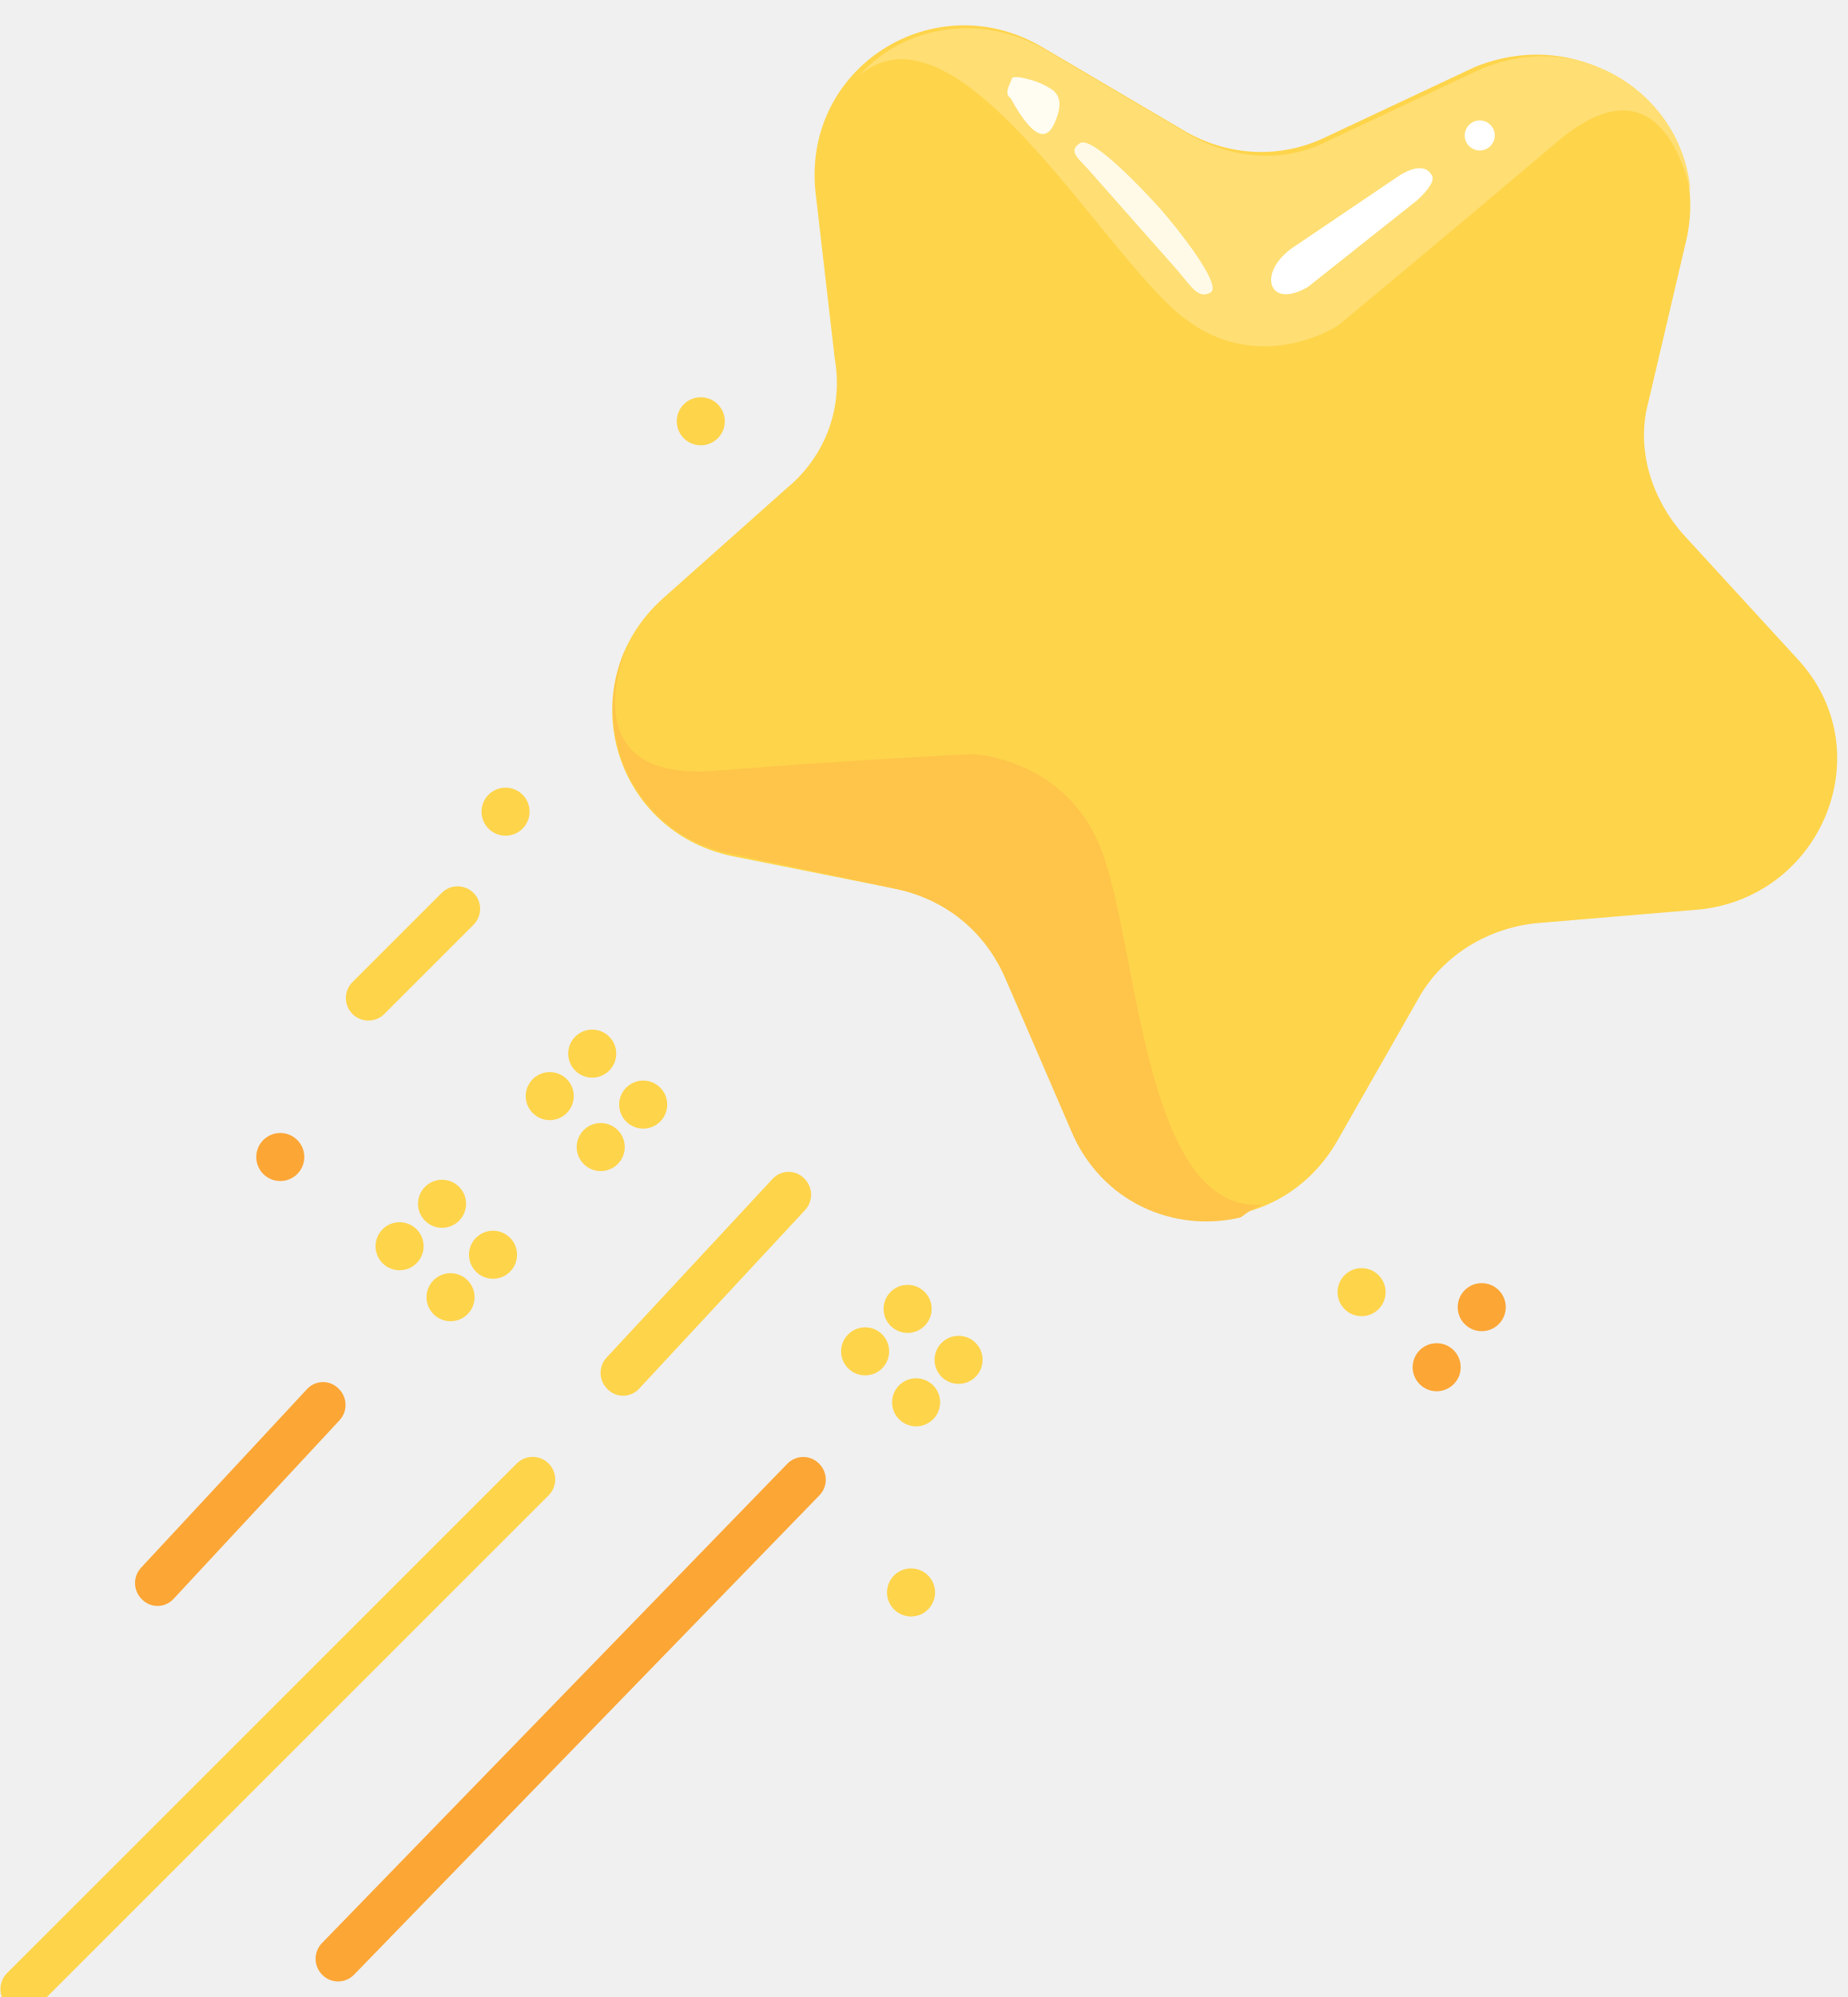
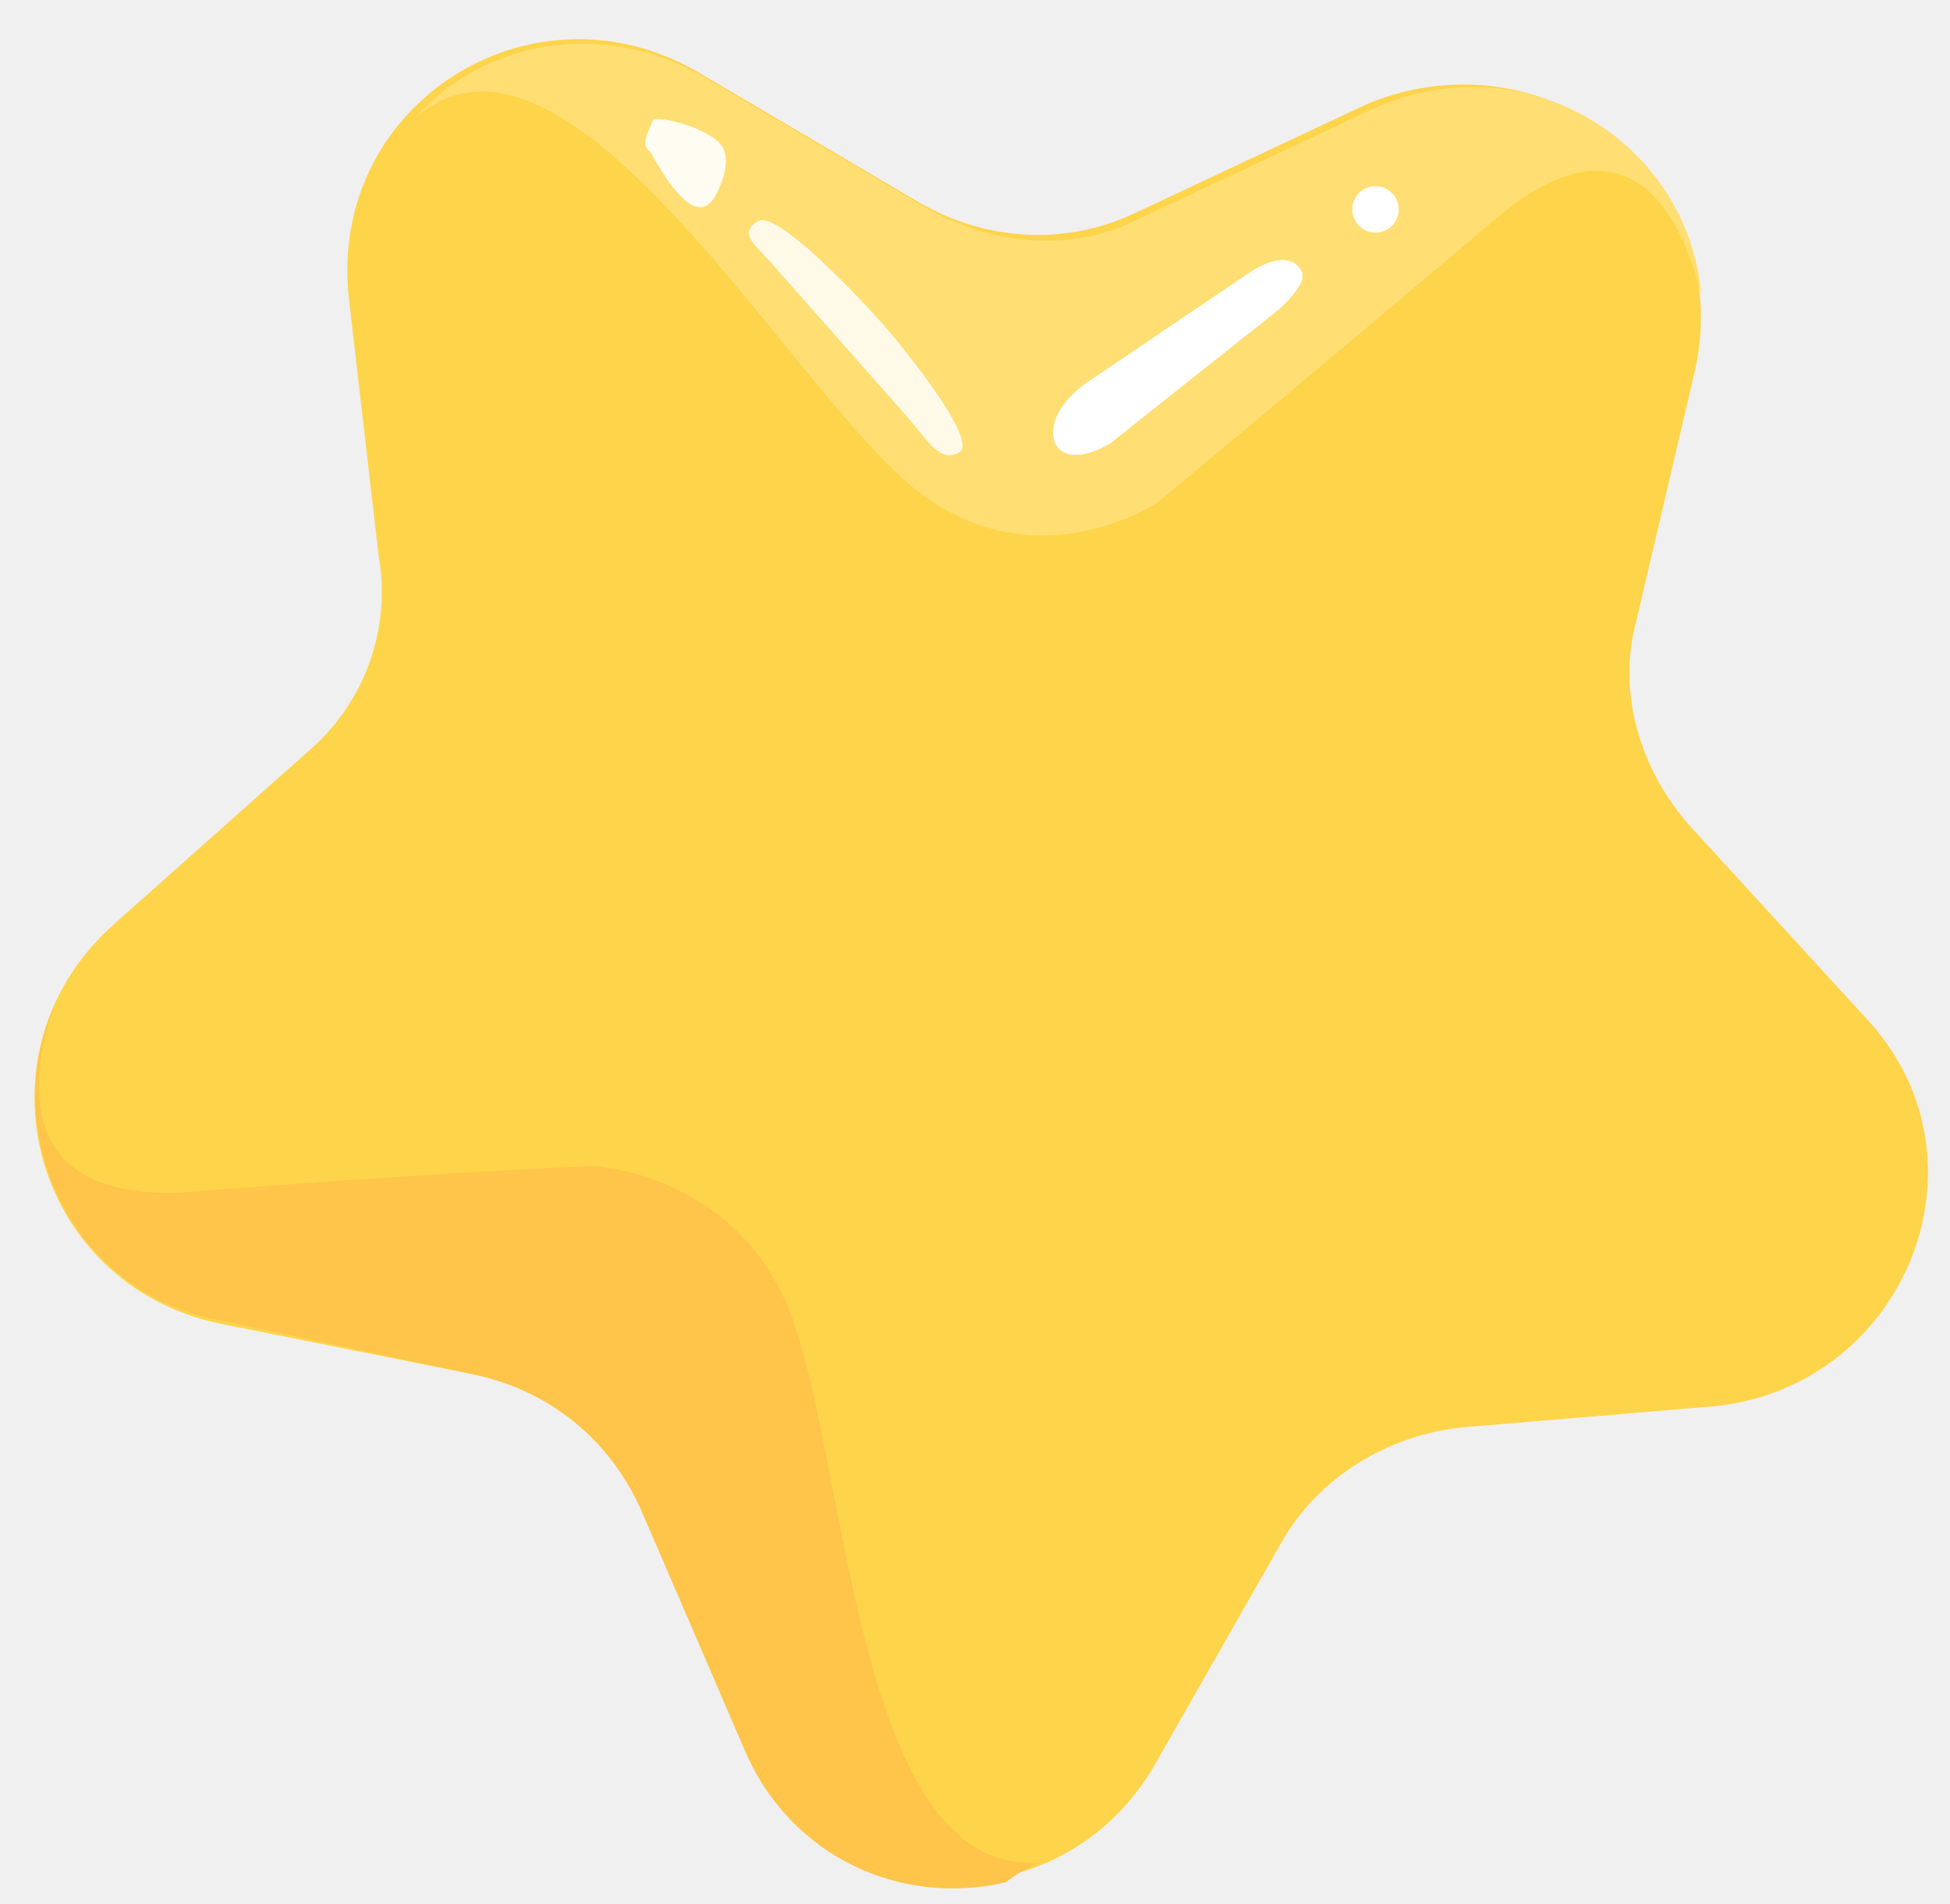
- <svg xmlns="http://www.w3.org/2000/svg" width="123px" height="133px" viewBox="0 0 123 133" version="1.1">
+ <svg xmlns="http://www.w3.org/2000/svg" width="84px" height="82px" viewBox="0 0 84 82" version="1.1">
  <g id="新版定稿（20202-8-22）" stroke="none" stroke-width="1" fill="none" fill-rule="evenodd">
-     <g id="画板" transform="translate(-445, -1151)">
-       <g id="定稿了" transform="translate(444, 1131)">
-         <g id="星星-拖尾" transform="translate(51, 100.5) scale(-1, -1) translate(-51, -100.5) translate(0, 46)">
-           <path d="M53.646,39.91 L53.701,39.91 C54.508,39.91 55.17,40.548 55.2,41.355 L55.798,57.591 C55.828,58.389 55.205,59.06 54.407,59.089 C54.389,59.09 54.371,59.09 54.354,59.09 L54.299,59.09 C53.492,59.09 52.83,58.452 52.8,57.645 L52.202,41.409 C52.172,40.611 52.795,39.94 53.593,39.911 C53.611,39.91 53.629,39.91 53.646,39.91 Z" id="矩形" fill="#FED44A" transform="translate(54, 49.5) rotate(45) translate(-54, -49.5) " />
-           <path d="M62.646,-3.232 L62.669,-3.232 C63.488,-3.232 64.156,-2.574 64.168,-1.755 L64.831,42.732 C64.843,43.548 64.192,44.22 63.376,44.232 C63.368,44.232 63.361,44.232 63.354,44.232 L63.331,44.232 C62.512,44.232 61.844,43.574 61.832,42.755 L61.169,-1.732 C61.157,-2.548 61.808,-3.22 62.624,-3.232 C62.632,-3.232 62.639,-3.232 62.646,-3.232 Z" id="矩形" fill="#FCA635" transform="translate(63, 20.5) rotate(45) translate(-63, -20.5) " />
-           <path d="M84.646,25.91 L84.701,25.91 C85.508,25.91 86.17,26.548 86.2,27.355 L86.798,43.591 C86.828,44.389 86.205,45.06 85.407,45.089 C85.389,45.09 85.371,45.09 85.354,45.09 L85.299,45.09 C84.492,45.09 83.83,44.452 83.8,43.645 L83.202,27.409 C83.172,26.611 83.795,25.94 84.593,25.911 C84.611,25.91 84.629,25.91 84.646,25.91 Z" id="矩形" fill="#FCA635" transform="translate(85, 35.5) rotate(45) translate(-85, -35.5) " />
-           <path d="M73.5,65.799 C74.328,65.799 75,66.471 75,67.299 L75,75.701 C75,76.529 74.328,77.201 73.5,77.201 C72.672,77.201 72,76.529 72,75.701 L72,67.299 C72,66.471 72.672,65.799 73.5,65.799 Z" id="矩形" fill="#FED44A" transform="translate(73.5, 71.5) rotate(45) translate(-73.5, -71.5) " />
-           <circle id="椭圆形" fill="#FED44A" cx="54.337" cy="106.943" r="1.6" />
-           <rect id="矩形" fill="#FED44A" transform="translate(82.5, 19.5) rotate(45) translate(-82.5, -19.5) " x="81" y="-6" width="3" height="51" rx="1.5" />
-           <g id="编组-4" transform="translate(61, 62) rotate(45) translate(-61, -62) translate(57, 58)" fill="#FED44A">
-             <circle id="椭圆形" cx="1.6" cy="1.6" r="1.6" />
-             <circle id="椭圆形" cx="6.4" cy="1.6" r="1.6" />
-             <circle id="椭圆形" cx="1.6" cy="5.6" r="1.6" />
-             <circle id="椭圆形" cx="6.4" cy="5.6" r="1.6" />
-           </g>
-           <g id="编组-4" transform="translate(71, 52) rotate(45) translate(-71, -52) translate(67, 48)" fill="#FED44A">
-             <circle id="椭圆形" cx="1.6" cy="1.6" r="1.6" />
-             <circle id="椭圆形" cx="6.4" cy="1.6" r="1.6" />
-             <circle id="椭圆形" cx="1.6" cy="5.6" r="1.6" />
-             <circle id="椭圆形" cx="6.4" cy="5.6" r="1.6" />
-           </g>
-           <circle id="椭圆形" fill="#FCA635" cx="82.337" cy="57.943" r="1.6" />
-           <circle id="椭圆形" fill="#FCA635" cx="2.337" cy="47.943" r="1.6" />
-           <circle id="椭圆形" fill="#FCA635" cx="5.337" cy="43.943" r="1.6" />
-           <circle id="椭圆形" fill="#FED44A" cx="10.337" cy="48.943" r="1.6" />
-           <circle id="椭圆形" fill="#FED44A" cx="40.337" cy="28.943" r="1.6" />
-           <circle id="椭圆形" fill="#FED44A" cx="67.337" cy="80.943" r="1.6" />
-           <g id="编组-4" transform="translate(40, 45) rotate(45) translate(-40, -45) translate(36, 41)" fill="#FED44A">
-             <circle id="椭圆形" cx="1.6" cy="1.6" r="1.6" />
-             <circle id="椭圆形" cx="6.4" cy="1.6" r="1.6" />
-             <circle id="椭圆形" cx="1.6" cy="5.6" r="1.6" />
-             <circle id="椭圆形" cx="6.4" cy="5.6" r="1.6" />
-           </g>
-         </g>
-         <g id="星星备份" transform="translate(85, 56.5) rotate(39) translate(-85, -56.5) translate(44, 17)" fill-rule="nonzero">
-           <path d="M50.014,5.636 L54.912,15.759 C56.218,18.697 59.157,20.657 62.422,21.146 L73.361,22.779 C81.524,23.922 84.626,33.881 78.912,39.759 L70.912,47.432 C68.626,49.718 67.483,52.983 67.973,56.085 L69.769,67.024 C71.075,75.187 62.749,81.228 55.402,77.473 L45.606,72.412 C42.667,70.942 39.402,70.942 36.463,72.412 L26.504,77.636 C19.157,81.391 10.83,75.35 12.136,67.187 L13.932,56.248 C14.585,52.983 13.442,49.718 10.993,47.595 L2.993,39.759 C-2.884,33.881 0.381,24.085 8.544,22.779 L19.483,21.146 C22.749,20.657 25.524,18.697 26.993,15.759 L31.891,5.636 C35.973,-1.711 46.259,-1.711 50.014,5.636" id="路径" fill="#FED44A" />
-           <path d="M32.218,5.636 L27.32,15.759 C26.014,18.697 23.075,20.657 19.81,21.146 L8.871,22.779 C3.81,23.595 0.544,27.677 0.381,31.922 C1.851,23.922 18.34,30.126 25.851,30.779 C33.524,31.595 35.646,24.738 35.646,24.738 C35.646,24.738 37.279,16.575 39.238,6.289 C40.708,-2.037 46.259,1.555 48.218,3.024 C43.646,-1.711 35.483,-0.731 32.218,5.636" id="路径" fill="#FFDE73" />
-           <path d="M46.095,62.289 C40.055,58.208 34.667,62.289 34.667,62.289 C34.667,62.289 28.789,67.514 21.932,74.044 C14.912,80.575 12.3,71.269 12.3,71.269 C13.769,77.146 20.626,80.738 26.504,77.473 L36.463,72.412 C39.402,70.942 42.667,70.942 45.606,72.412 L55.565,77.636 C60.136,80.085 65.198,78.616 67.973,75.024 C68.136,74.371 68.3,73.881 68.626,73.391 C63.075,78.779 52.3,66.371 46.095,62.289" id="路径" fill="#FEC54A" />
-           <path d="M33.54,14.577 L33.449,23.852 C33.267,25.158 32.629,25.974 31.808,25.648 C31.079,25.321 30.623,24.178 30.805,22.709 L31.519,14.424 C31.702,13.118 32.227,12.689 32.817,12.775 C33.217,12.795 33.458,13.396 33.54,14.577 Z" id="路径" fill="#FFFFFF" transform="translate(32.15244, 19.2419) rotate(12) translate(-32.15244, -19.2419) " />
-           <path d="M22.369,23.531 L21.121,31.847 C20.893,33.153 21.081,34.143 20.055,33.816 C19.144,33.49 19.783,28.28 19.985,26.91 C20.199,25.453 21.189,20.439 22.101,20.766 C23.012,21.092 22.597,22.061 22.369,23.531 Z" id="路径" fill="#FFFFFF" opacity="0.833" transform="translate(21.12125, 27.31472) rotate(91) translate(-21.12125, -27.31472) " />
-           <path d="M11.182,24.663 C12.288,27.228 12.14,28.343 10.738,28.008 C8.633,27.506 9.044,26.462 9.109,25.941 C9.179,25.386 9.809,23.807 10.104,23.932 C10.4,24.056 11.256,24.103 11.182,24.663 Z" id="路径" fill="#FFFFFF" opacity="0.9" transform="translate(10.47396, 25.99533) scale(-1, 1) rotate(91) translate(-10.47396, -25.99533) " />
-           <circle id="椭圆形" fill="#FFFFFF" cx="35" cy="9" r="1" />
-         </g>
+     <g id="画板" transform="translate(-868, -1028)" fill-rule="nonzero">
+       <g id="星星备份" transform="translate(912.7211, 1064.499) rotate(39) translate(-912.7211, -1064.499) translate(871.7211, 1024.999)">
+         <path d="M50.014,5.636 L54.912,15.759 C56.218,18.697 59.157,20.657 62.422,21.146 L73.361,22.779 C81.524,23.922 84.626,33.881 78.912,39.759 L70.912,47.432 C68.626,49.718 67.483,52.983 67.973,56.085 L69.769,67.024 C71.075,75.187 62.749,81.228 55.402,77.473 L45.606,72.412 C42.667,70.942 39.402,70.942 36.463,72.412 L26.504,77.636 C19.157,81.391 10.83,75.35 12.136,67.187 L13.932,56.248 C14.585,52.983 13.442,49.718 10.993,47.595 L2.993,39.759 C-2.884,33.881 0.381,24.085 8.544,22.779 L19.483,21.146 C22.749,20.657 25.524,18.697 26.993,15.759 L31.891,5.636 C35.973,-1.711 46.259,-1.711 50.014,5.636" id="路径" fill="#FED44A" />
+         <path d="M32.218,5.636 L27.32,15.759 C26.014,18.697 23.075,20.657 19.81,21.146 L8.871,22.779 C3.81,23.595 0.544,27.677 0.381,31.922 C1.851,23.922 18.34,30.126 25.851,30.779 C33.524,31.595 35.646,24.738 35.646,24.738 C35.646,24.738 37.279,16.575 39.238,6.289 C40.708,-2.037 46.259,1.555 48.218,3.024 C43.646,-1.711 35.483,-0.731 32.218,5.636" id="路径" fill="#FFDE73" />
+         <path d="M46.095,62.289 C40.055,58.208 34.667,62.289 34.667,62.289 C34.667,62.289 28.789,67.514 21.932,74.044 C14.912,80.575 12.3,71.269 12.3,71.269 C13.769,77.146 20.626,80.738 26.504,77.473 L36.463,72.412 C39.402,70.942 42.667,70.942 45.606,72.412 L55.565,77.636 C60.136,80.085 65.198,78.616 67.973,75.024 C68.136,74.371 68.3,73.881 68.626,73.391 C63.075,78.779 52.3,66.371 46.095,62.289" id="路径" fill="#FEC54A" />
+         <path d="M33.54,14.577 L33.449,23.852 C33.267,25.158 32.629,25.974 31.808,25.648 C31.079,25.321 30.623,24.178 30.805,22.709 L31.519,14.424 C31.702,13.118 32.227,12.689 32.817,12.775 C33.217,12.795 33.458,13.396 33.54,14.577 Z" id="路径" fill="#FFFFFF" transform="translate(32.15244, 19.2419) rotate(12) translate(-32.15244, -19.2419) " />
+         <path d="M22.369,23.531 L21.121,31.847 C20.893,33.153 21.081,34.143 20.055,33.816 C19.144,33.49 19.783,28.28 19.985,26.91 C20.199,25.453 21.189,20.439 22.101,20.766 C23.012,21.092 22.597,22.061 22.369,23.531 Z" id="路径" fill="#FFFFFF" opacity="0.833" transform="translate(21.12125, 27.31472) rotate(91) translate(-21.12125, -27.31472) " />
+         <path d="M11.182,24.663 C12.288,27.228 12.14,28.343 10.738,28.008 C8.633,27.506 9.044,26.462 9.109,25.941 C9.179,25.386 9.809,23.807 10.104,23.932 C10.4,24.056 11.256,24.103 11.182,24.663 Z" id="路径" fill="#FFFFFF" opacity="0.9" transform="translate(10.47396, 25.99533) scale(-1, 1) rotate(91) translate(-10.47396, -25.99533) " />
+         <circle id="椭圆形" fill="#FFFFFF" cx="35" cy="9" r="1" />
      </g>
    </g>
  </g>
</svg>
